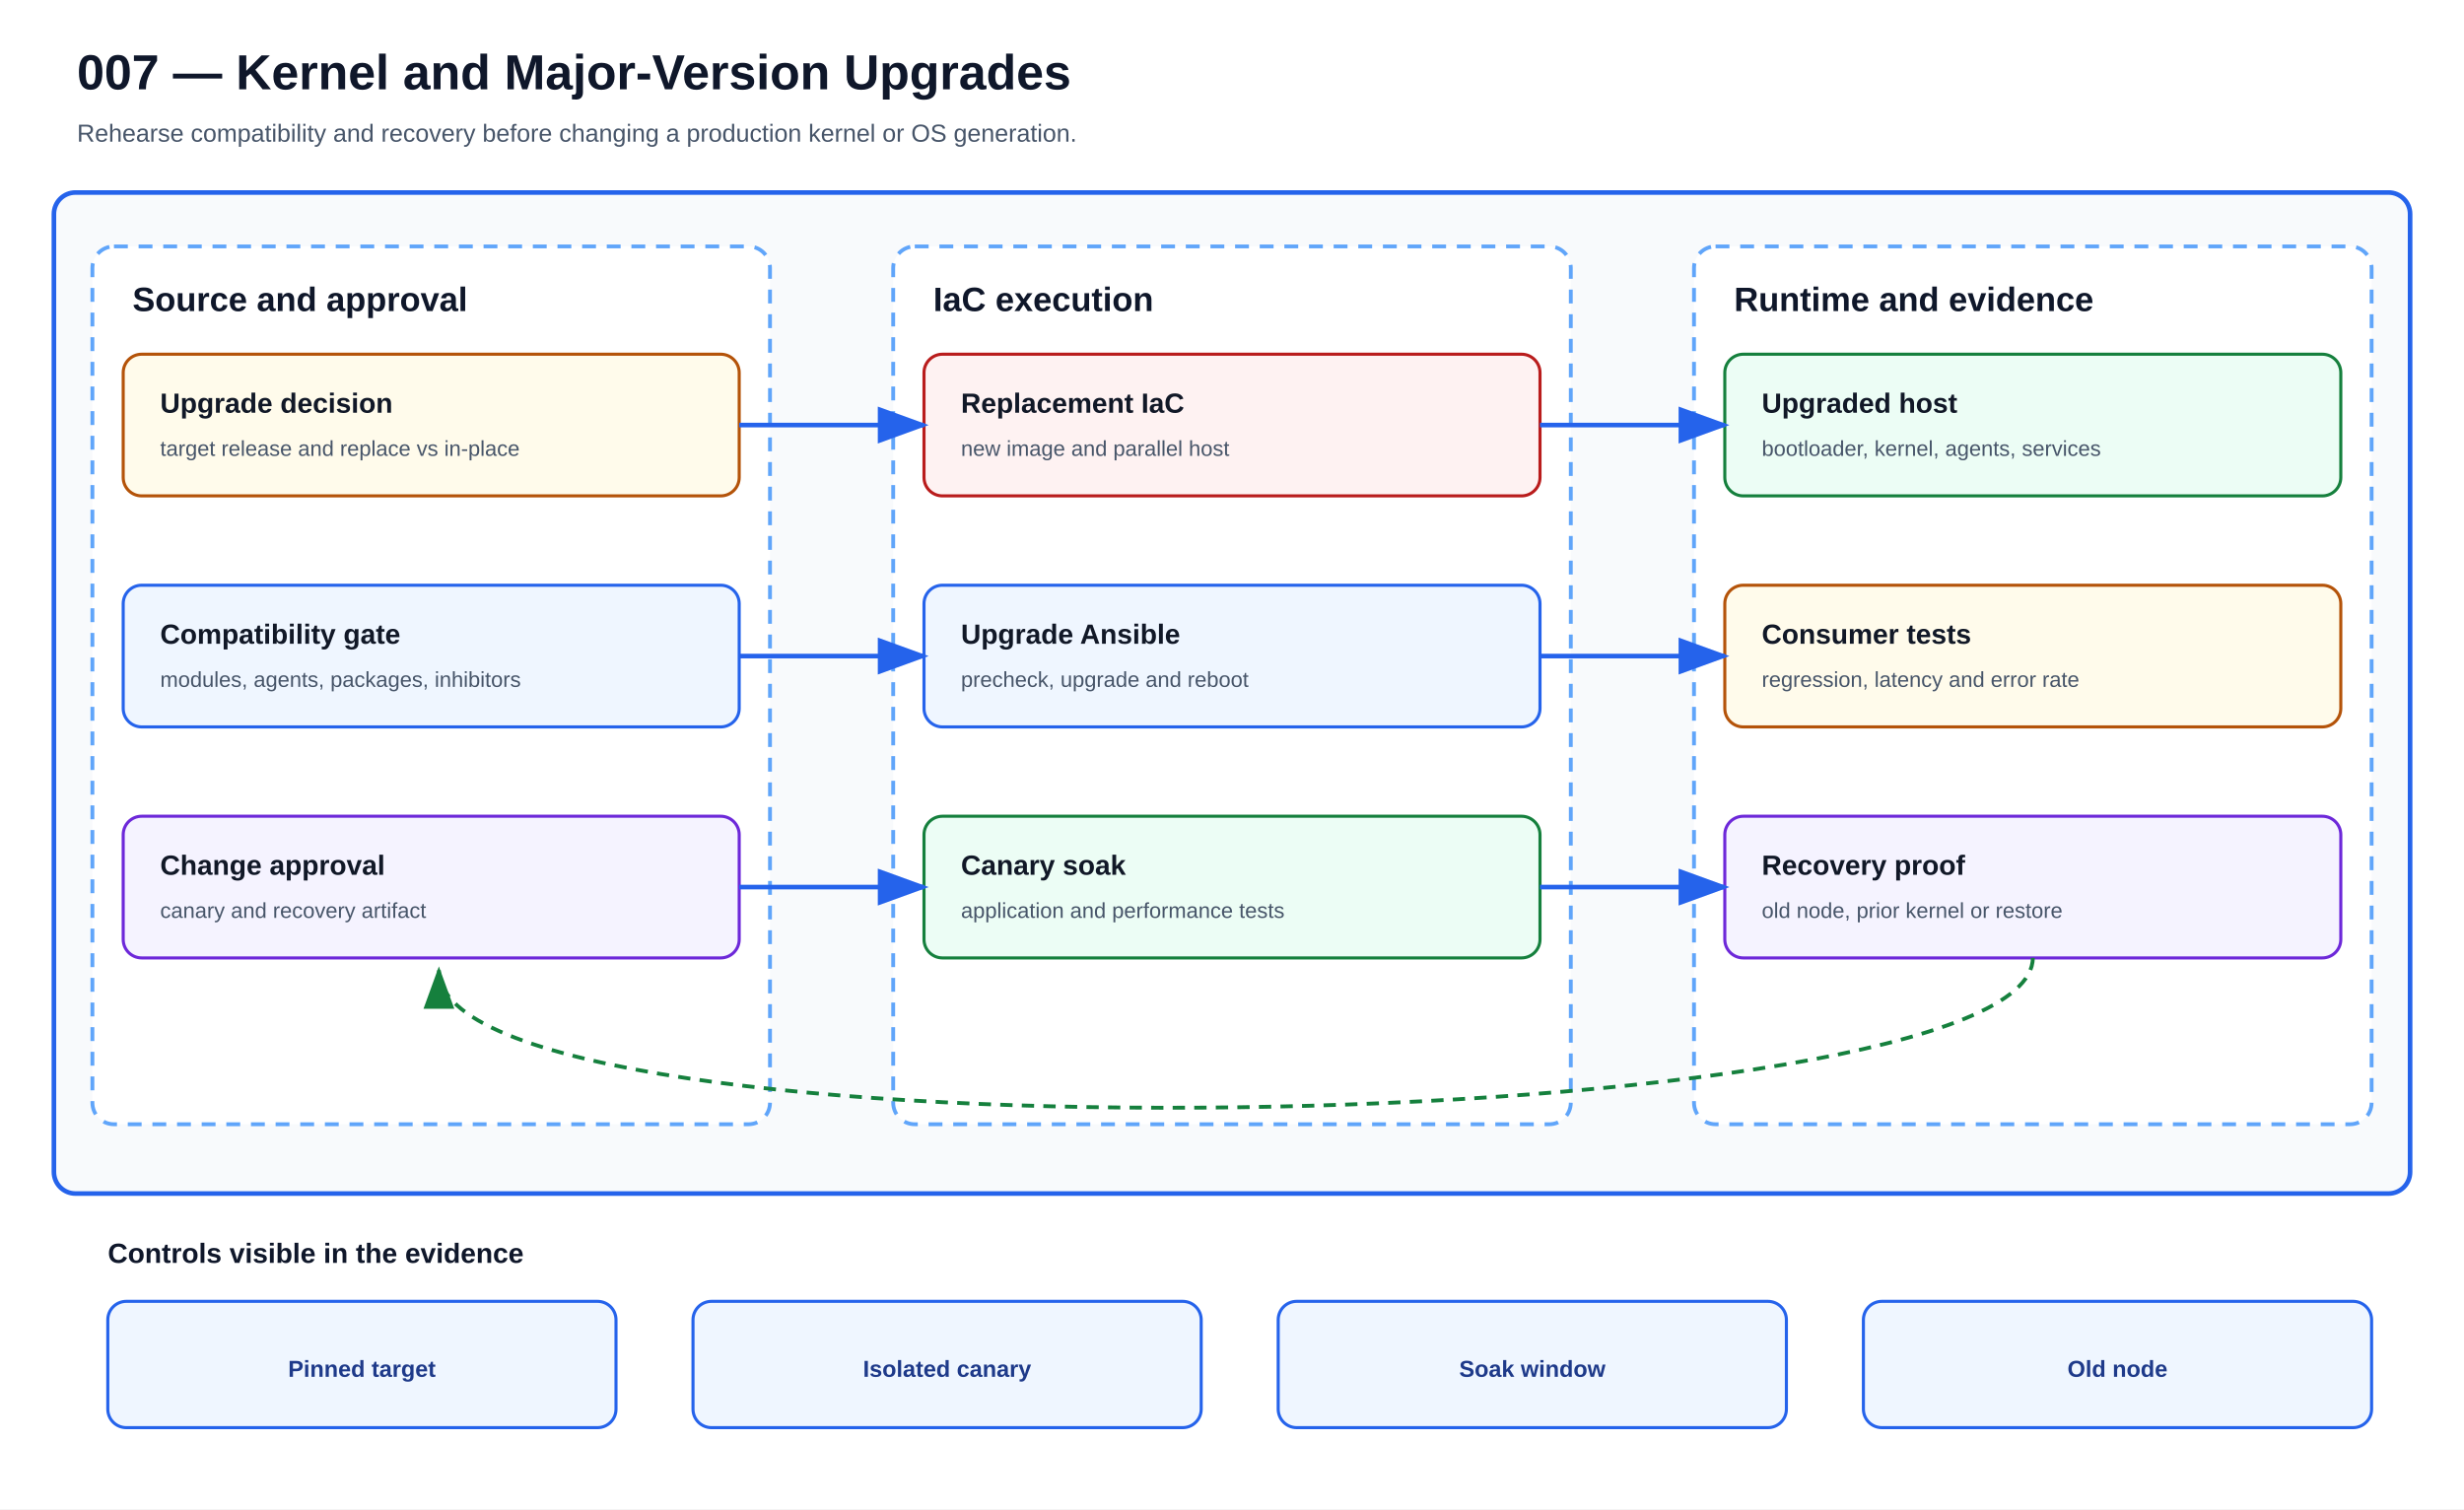
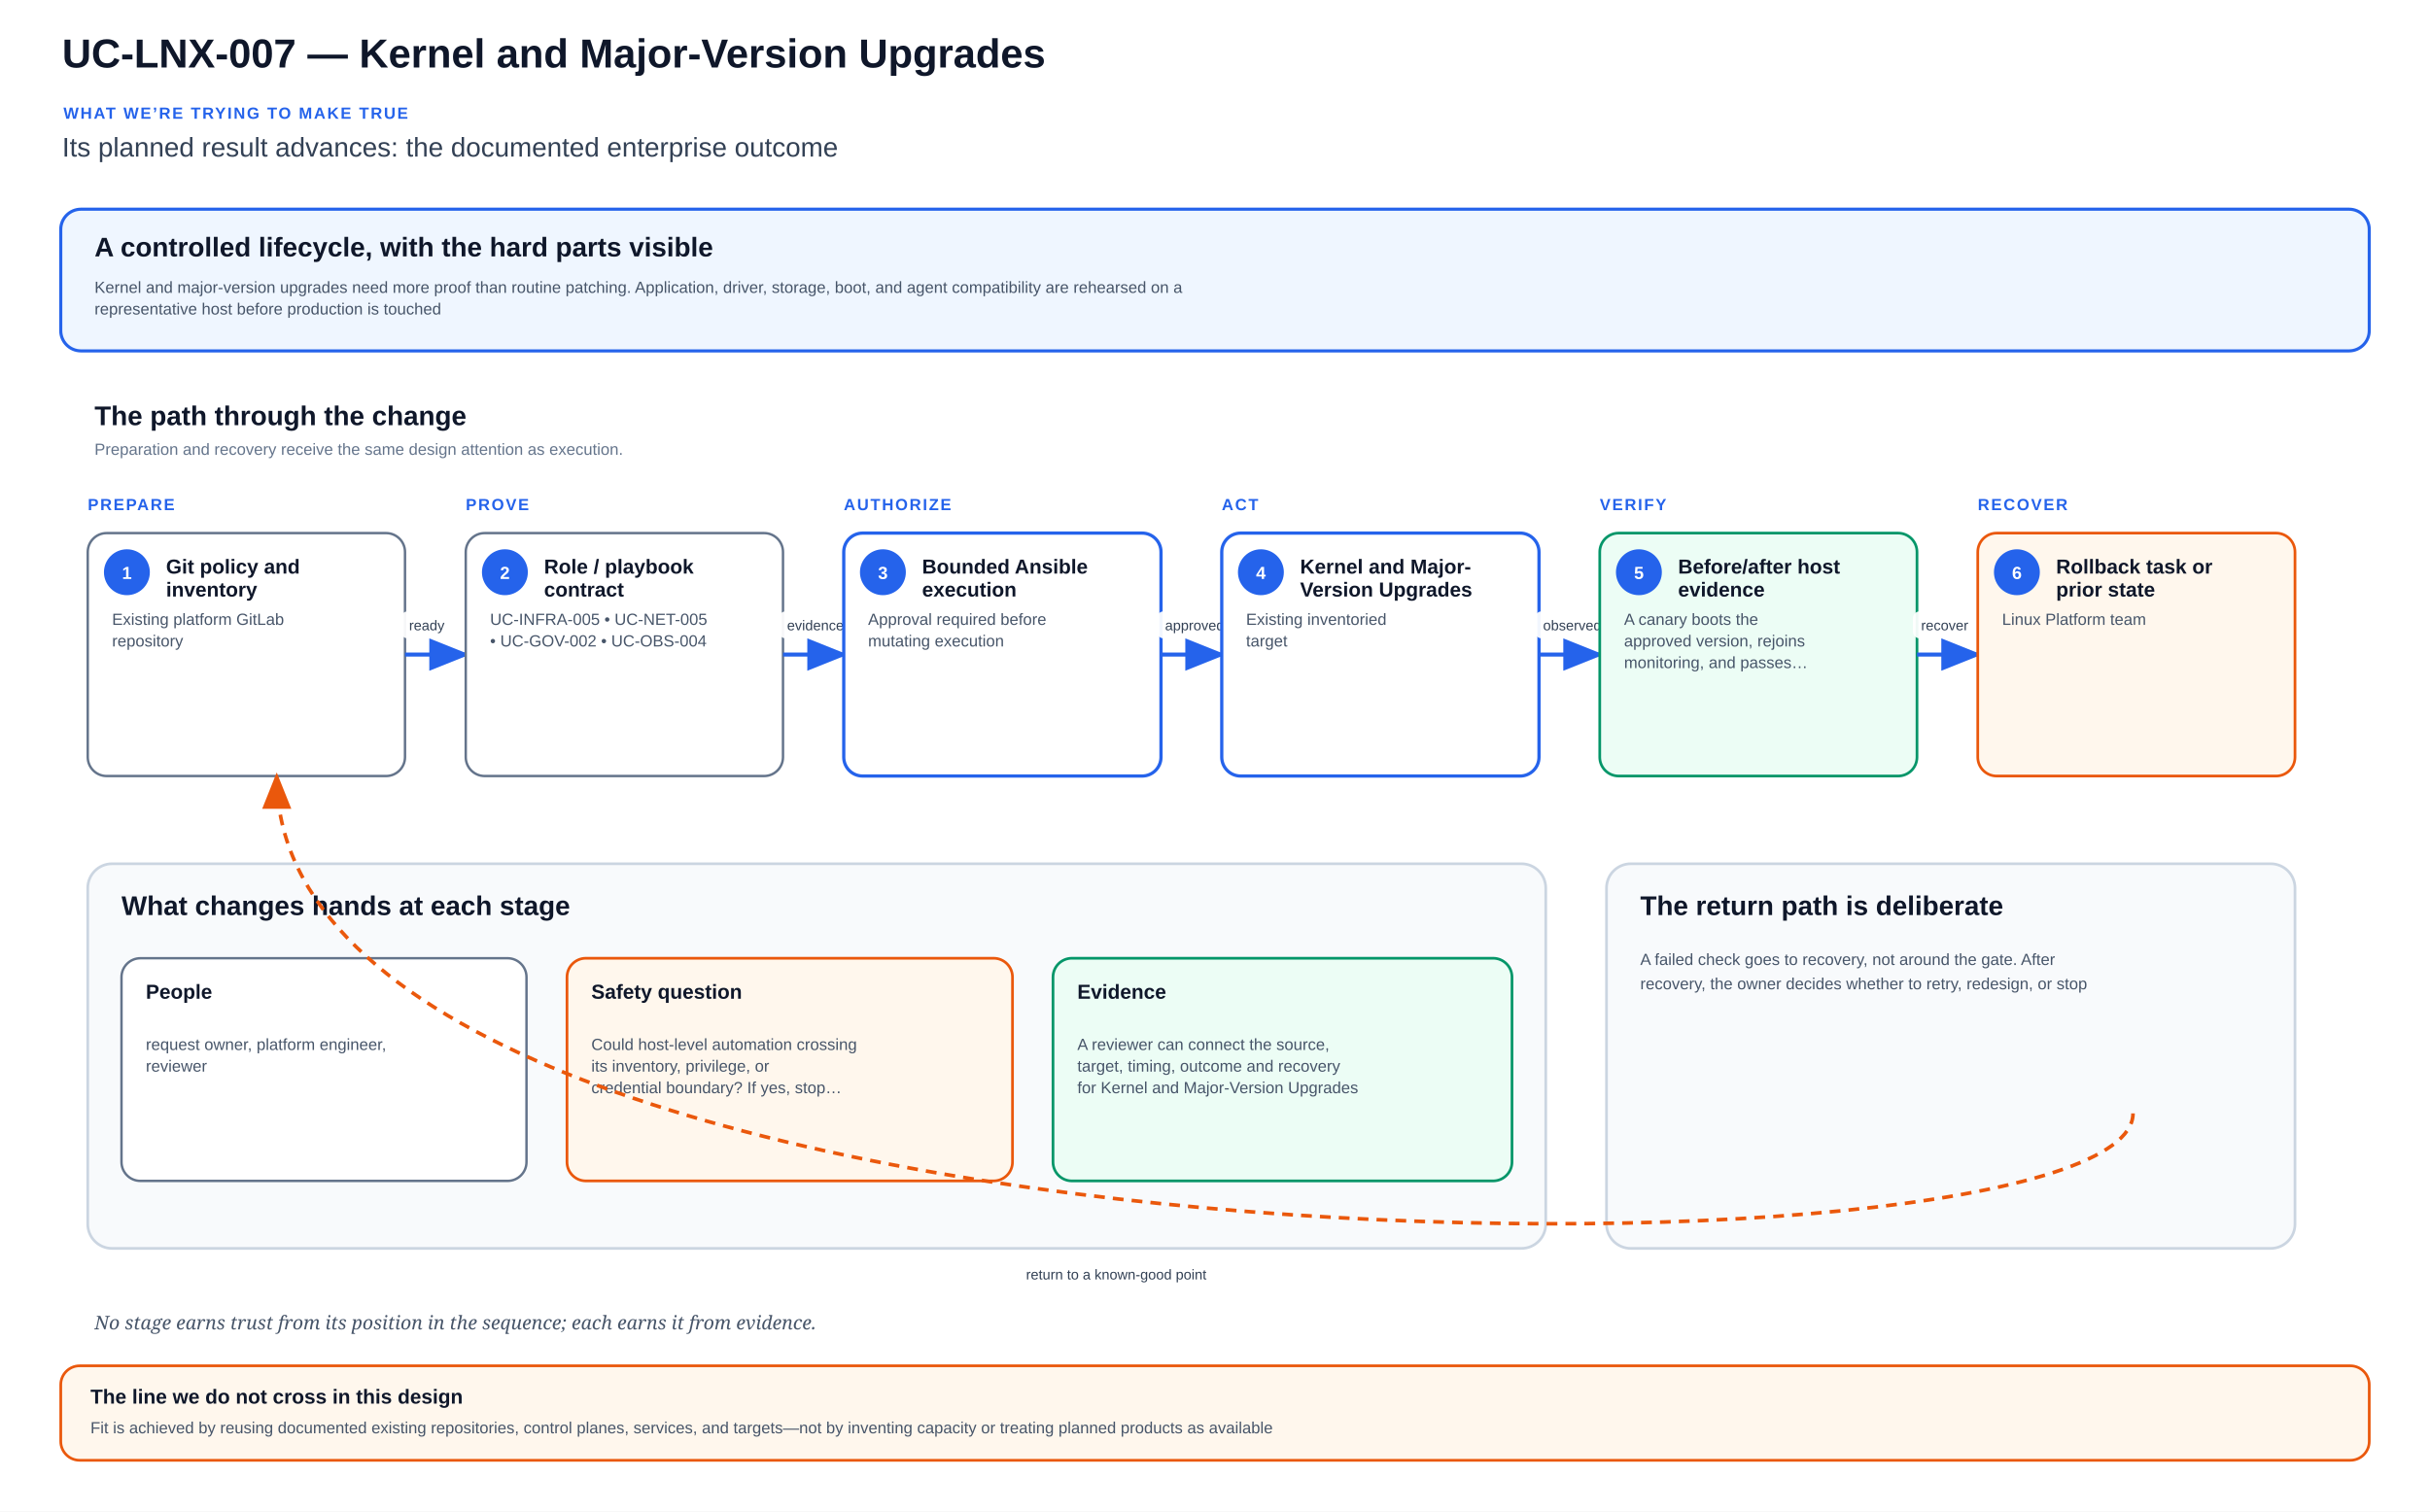
- <svg xmlns="http://www.w3.org/2000/svg" width="1600" height="980" viewBox="0 0 1600 980" role="img" aria-labelledby="title desc">
+ <svg xmlns="http://www.w3.org/2000/svg" width="1800" height="1120" viewBox="0 0 1800 1120" role="img" aria-labelledby="title desc" data-use-case="UC-LNX-007" data-archetype="lifecycle">
  <defs>
    <style>
- .bg{fill:#ffffff}.frame{fill:#f8fafc;stroke:#2563eb;stroke-width:3}.zone{fill:#ffffff;stroke:#60a5fa;stroke-width:2.5;stroke-dasharray:9 7}.title{font:700 32px Arial,sans-serif;fill:#0f172a}.subtitle{font:16px Arial,sans-serif;fill:#475569}.zoneTitle{font:700 22px Arial,sans-serif;fill:#0f172a}.boxTitle{font:700 18px Arial,sans-serif;fill:#111827}.boxSub{font:14px Arial,sans-serif;fill:#475569}.amber{fill:#fffbeb;stroke:#b45309;stroke-width:2}.blue{fill:#eff6ff;stroke:#2563eb;stroke-width:2}.purple{fill:#f5f3ff;stroke:#6d28d9;stroke-width:2}.red{fill:#fef2f2;stroke:#b91c1c;stroke-width:2}.green{fill:#ecfdf5;stroke:#15803d;stroke-width:2}.flow{stroke:#2563eb;stroke-width:3;fill:none;marker-end:url(#arrow)}.feedback{stroke:#15803d;stroke-width:2.5;stroke-dasharray:8 6;fill:none;marker-end:url(#greenArrow)}.controlTitle{font:700 18px Arial,sans-serif;fill:#0f172a}.control{font:700 15px Arial,sans-serif;fill:#1e3a8a}
+ .bg{fill:#fff}.panel{fill:#f8fafc;stroke:#cbd5e1;stroke-width:2}.accentPanel{fill:#eff6ff;stroke:#2563eb;stroke-width:2.3}.card{fill:#fff;stroke:#64748b;stroke-width:1.8}.accentCard{fill:#fff;stroke:#2563eb;stroke-width:2.4}.goodCard{fill:#ecfdf5;stroke:#059669;stroke-width:2}.warnCard{fill:#fff7ed;stroke:#ea580c;stroke-width:2}.darkCard{fill:#0f172a;stroke:#0f172a;stroke-width:2}.mainTitle{font:700 30px Arial,sans-serif;fill:#0f172a}.kicker{font:700 12px Arial,sans-serif;fill:#2563eb;letter-spacing:1.2px}.quote{font:20px Arial,sans-serif;fill:#334155}.section{font:700 20px Arial,sans-serif;fill:#0f172a}.sectionSub{font:12px Arial,sans-serif;fill:#64748b}.cardTitle{font:700 15px Arial,sans-serif;fill:#0f172a}.body{font:12px Arial,sans-serif;fill:#475569}.inverseTitle{font:700 15px Arial,sans-serif;fill:#fff}.inverseBody{font:12px Arial,sans-serif;fill:#e2e8f0}.badge{fill:#2563eb}.badgeText{font:700 13px Arial,sans-serif;fill:#fff}.arrow{stroke:#2563eb;stroke-width:3;fill:none;marker-end:url(#arrow)}.thinArrow{stroke:#64748b;stroke-width:2;fill:none;marker-end:url(#grayArrow)}.feedback{stroke:#ea580c;stroke-width:2.7;stroke-dasharray:8 6;fill:none;marker-end:url(#orangeArrow)}.label{fill:#fff;opacity:.94}.edgeText{font:10.5px Arial,sans-serif;fill:#334155}.lane{fill:none;stroke:#94a3b8;stroke-width:1.8;stroke-dasharray:7 6}.decision{fill:#fff;stroke:#2563eb;stroke-width:2.5}.small{font:11px Arial,sans-serif;fill:#64748b}.note{font:italic 14px Georgia,serif;fill:#475569}.hub{fill:#2563eb;stroke:#2563eb;stroke-width:2}.hubTitle{font:700 18px Arial,sans-serif;fill:#fff}.hubBody{font:12px Arial,sans-serif;fill:#fff}.zone{fill:#eff6ff;stroke:#2563eb;stroke-width:2}.nodeCircle{fill:#fff;stroke:#2563eb;stroke-width:2.3}.nodeTitle{font:700 13px Arial,sans-serif;fill:#0f172a}.nodeBody{font:11px Arial,sans-serif;fill:#475569}
</style>
-     <marker id="arrow" markerWidth="12" markerHeight="12" refX="10" refY="4" orient="auto">
-       <path d="M0,0 L0,8 L11,4 z" fill="#2563eb" />
+     <marker id="arrow" markerWidth="11" markerHeight="11" refX="9" refY="4" orient="auto">
+       <path d="M0 0L0 8L10 4z" fill="#2563eb" />
    </marker>
-     <marker id="greenArrow" markerWidth="12" markerHeight="12" refX="10" refY="4" orient="auto">
-       <path d="M0,0 L0,8 L11,4 z" fill="#15803d" />
+     <marker id="grayArrow" markerWidth="11" markerHeight="11" refX="9" refY="4" orient="auto">
+       <path d="M0 0L0 8L10 4z" fill="#64748b" />
+     </marker>
+     <marker id="orangeArrow" markerWidth="11" markerHeight="11" refX="9" refY="4" orient="auto">
+       <path d="M0 0L0 8L10 4z" fill="#ea580c" />
    </marker>
  </defs>
-   <rect class="bg" width="1600" height="980" />
-   <text class="title" x="50" y="58">007 — Kernel and Major-Version Upgrades</text>
-   <text class="subtitle" x="50" y="92">Rehearse compatibility and recovery before changing a production kernel or OS generation.</text>
-   <rect class="frame" x="35" y="125" width="1530" height="650" rx="14" />
-   <rect class="zone" x="60" y="160" width="440" height="570" rx="14" />
-   <rect class="zone" x="580" y="160" width="440" height="570" rx="14" />
-   <rect class="zone" x="1100" y="160" width="440" height="570" rx="14" />
-   <text class="zoneTitle" x="86" y="202">Source and approval</text>
-   <text class="zoneTitle" x="606" y="202">IaC execution</text>
-   <text class="zoneTitle" x="1126" y="202">Runtime and evidence</text>
-   <rect class="amber" x="80" y="230" width="400" height="92" rx="12" />
-   <text class="boxTitle" x="104" y="268">Upgrade decision</text>
-   <text class="boxSub" x="104" y="296">target release and replace vs in-place</text>
-   <rect class="blue" x="80" y="380" width="400" height="92" rx="12" />
-   <text class="boxTitle" x="104" y="418">Compatibility gate</text>
-   <text class="boxSub" x="104" y="446">modules, agents, packages, inhibitors</text>
-   <rect class="purple" x="80" y="530" width="400" height="92" rx="12" />
-   <text class="boxTitle" x="104" y="568">Change approval</text>
-   <text class="boxSub" x="104" y="596">canary and recovery artifact</text>
-   <rect class="red" x="600" y="230" width="400" height="92" rx="12" />
-   <text class="boxTitle" x="624" y="268">Replacement IaC</text>
-   <text class="boxSub" x="624" y="296">new image and parallel host</text>
-   <rect class="blue" x="600" y="380" width="400" height="92" rx="12" />
-   <text class="boxTitle" x="624" y="418">Upgrade Ansible</text>
-   <text class="boxSub" x="624" y="446">precheck, upgrade and reboot</text>
-   <rect class="green" x="600" y="530" width="400" height="92" rx="12" />
-   <text class="boxTitle" x="624" y="568">Canary soak</text>
-   <text class="boxSub" x="624" y="596">application and performance tests</text>
-   <rect class="green" x="1120" y="230" width="400" height="92" rx="12" />
-   <text class="boxTitle" x="1144" y="268">Upgraded host</text>
-   <text class="boxSub" x="1144" y="296">bootloader, kernel, agents, services</text>
-   <rect class="amber" x="1120" y="380" width="400" height="92" rx="12" />
-   <text class="boxTitle" x="1144" y="418">Consumer tests</text>
-   <text class="boxSub" x="1144" y="446">regression, latency and error rate</text>
-   <rect class="purple" x="1120" y="530" width="400" height="92" rx="12" />
-   <text class="boxTitle" x="1144" y="568">Recovery proof</text>
-   <text class="boxSub" x="1144" y="596">old node, prior kernel or restore</text>
-   <path class="flow" d="M480 276 L600 276" />
-   <path class="flow" d="M480 426 L600 426" />
-   <path class="flow" d="M480 576 L600 576" />
-   <path class="flow" d="M1000 276 L1120 276" />
-   <path class="flow" d="M1000 426 L1120 426" />
-   <path class="flow" d="M1000 576 L1120 576" />
-   <path class="feedback" d="M1320 622 C1320 740 285 760 285 630" />
-   <text class="controlTitle" x="70" y="820">Controls visible in the evidence</text>
-   <rect class="blue" x="70" y="845" width="330" height="82" rx="12" />
-   <text class="control" x="235" y="894" text-anchor="middle">Pinned target</text>
-   <rect class="blue" x="450" y="845" width="330" height="82" rx="12" />
-   <text class="control" x="615" y="894" text-anchor="middle">Isolated canary</text>
-   <rect class="blue" x="830" y="845" width="330" height="82" rx="12" />
-   <text class="control" x="995" y="894" text-anchor="middle">Soak window</text>
-   <rect class="blue" x="1210" y="845" width="330" height="82" rx="12" />
-   <text class="control" x="1375" y="894" text-anchor="middle">Old node</text>
+   <rect class="bg" width="1800" height="1120" />
+   <text class="mainTitle" x="46" y="50">
+     <tspan x="46" dy="0">UC-LNX-007 — Kernel and Major-Version Upgrades</tspan>
+   </text>
+   <text class="kicker" x="47" y="88">WHAT WE’RE TRYING TO MAKE TRUE</text>
+   <text class="quote" x="46" y="116" text-anchor="start">
+     <tspan x="46" dy="0">Its planned result advances: the documented enterprise outcome</tspan>
+   </text>
+   <rect class="accentPanel" x="45" y="155" width="1710" height="105" rx="15" />
+   <text class="section" x="70" y="190">A controlled lifecycle, with the hard parts visible</text>
+   <text class="body" x="70" y="217" text-anchor="start">
+     <tspan x="70" dy="0">Kernel and major-version upgrades need more proof than routine patching. Application, driver, storage, boot, and agent compatibility are rehearsed on a</tspan>
+     <tspan x="70" dy="16">representative host before production is touched</tspan>
+   </text>
+   <text class="section" x="70" y="315">The path through the change</text>
+   <text class="sectionSub" x="70" y="337">Preparation and recovery receive the same design attention as execution.</text>
+   <text class="kicker" x="65" y="378">PREPARE</text>
+   <rect class="card" x="65" y="395" width="235" height="180" rx="14" />
+   <circle class="badge" cx="94" cy="424" r="17" />
+   <text class="badgeText" x="94" y="429" text-anchor="middle">1</text>
+   <text class="cardTitle" x="123" y="425" text-anchor="start">
+     <tspan x="123" dy="0">Git policy and</tspan>
+     <tspan x="123" dy="17">inventory</tspan>
+   </text>
+   <text class="body" x="83" y="463" text-anchor="start">
+     <tspan x="83" dy="0">Existing platform GitLab</tspan>
+     <tspan x="83" dy="16">repository</tspan>
+   </text>
+   <path class="arrow" d="M300 485 L345 485" />
+   <rect class="label" x="297" y="453" width="52" height="20" rx="5" />
+   <text class="edgeText" x="303" y="467">ready</text>
+   <text class="kicker" x="345" y="378">PROVE</text>
+   <rect class="card" x="345" y="395" width="235" height="180" rx="14" />
+   <circle class="badge" cx="374" cy="424" r="17" />
+   <text class="badgeText" x="374" y="429" text-anchor="middle">2</text>
+   <text class="cardTitle" x="403" y="425" text-anchor="start">
+     <tspan x="403" dy="0">Role / playbook</tspan>
+     <tspan x="403" dy="17">contract</tspan>
+   </text>
+   <text class="body" x="363" y="463" text-anchor="start">
+     <tspan x="363" dy="0">UC-INFRA-005 • UC-NET-005</tspan>
+     <tspan x="363" dy="16">• UC-GOV-002 • UC-OBS-004</tspan>
+   </text>
+   <path class="arrow" d="M580 485 L625 485" />
+   <rect class="label" x="577" y="453" width="60" height="20" rx="5" />
+   <text class="edgeText" x="583" y="467">evidence</text>
+   <text class="kicker" x="625" y="378">AUTHORIZE</text>
+   <rect class="accentCard" x="625" y="395" width="235" height="180" rx="14" />
+   <circle class="badge" cx="654" cy="424" r="17" />
+   <text class="badgeText" x="654" y="429" text-anchor="middle">3</text>
+   <text class="cardTitle" x="683" y="425" text-anchor="start">
+     <tspan x="683" dy="0">Bounded Ansible</tspan>
+     <tspan x="683" dy="17">execution</tspan>
+   </text>
+   <text class="body" x="643" y="463" text-anchor="start">
+     <tspan x="643" dy="0">Approval required before</tspan>
+     <tspan x="643" dy="16">mutating execution</tspan>
+   </text>
+   <path class="arrow" d="M860 485 L905 485" />
+   <rect class="label" x="857" y="453" width="60" height="20" rx="5" />
+   <text class="edgeText" x="863" y="467">approved</text>
+   <text class="kicker" x="905" y="378">ACT</text>
+   <rect class="accentCard" x="905" y="395" width="235" height="180" rx="14" />
+   <circle class="badge" cx="934" cy="424" r="17" />
+   <text class="badgeText" x="934" y="429" text-anchor="middle">4</text>
+   <text class="cardTitle" x="963" y="425" text-anchor="start">
+     <tspan x="963" dy="0">Kernel and Major-</tspan>
+     <tspan x="963" dy="17">Version Upgrades</tspan>
+   </text>
+   <text class="body" x="923" y="463" text-anchor="start">
+     <tspan x="923" dy="0">Existing inventoried</tspan>
+     <tspan x="923" dy="16">target</tspan>
+   </text>
+   <path class="arrow" d="M1140 485 L1185 485" />
+   <rect class="label" x="1137" y="453" width="60" height="20" rx="5" />
+   <text class="edgeText" x="1143" y="467">observed</text>
+   <text class="kicker" x="1185" y="378">VERIFY</text>
+   <rect class="goodCard" x="1185" y="395" width="235" height="180" rx="14" />
+   <circle class="badge" cx="1214" cy="424" r="17" />
+   <text class="badgeText" x="1214" y="429" text-anchor="middle">5</text>
+   <text class="cardTitle" x="1243" y="425" text-anchor="start">
+     <tspan x="1243" dy="0">Before/after host</tspan>
+     <tspan x="1243" dy="17">evidence</tspan>
+   </text>
+   <text class="body" x="1203" y="463" text-anchor="start">
+     <tspan x="1203" dy="0">A canary boots the</tspan>
+     <tspan x="1203" dy="16">approved version, rejoins</tspan>
+     <tspan x="1203" dy="16">monitoring, and passes…</tspan>
+   </text>
+   <path class="arrow" d="M1420 485 L1465 485" />
+   <rect class="label" x="1417" y="453" width="54" height="20" rx="5" />
+   <text class="edgeText" x="1423" y="467">recover</text>
+   <text class="kicker" x="1465" y="378">RECOVER</text>
+   <rect class="warnCard" x="1465" y="395" width="235" height="180" rx="14" />
+   <circle class="badge" cx="1494" cy="424" r="17" />
+   <text class="badgeText" x="1494" y="429" text-anchor="middle">6</text>
+   <text class="cardTitle" x="1523" y="425" text-anchor="start">
+     <tspan x="1523" dy="0">Rollback task or</tspan>
+     <tspan x="1523" dy="17">prior state</tspan>
+   </text>
+   <text class="body" x="1483" y="463" text-anchor="start">
+     <tspan x="1483" dy="0">Linux Platform team</tspan>
+   </text>
+   <rect class="panel" x="65" y="640" width="1080" height="285" rx="18" />
+   <text class="section" x="90" y="678">What changes hands at each stage</text>
+   <rect class="card" x="90" y="710" width="300" height="165" rx="14" />
+   <text class="cardTitle" x="108" y="740" text-anchor="start">
+     <tspan x="108" dy="0">People</tspan>
+   </text>
+   <text class="body" x="108" y="778" text-anchor="start">
+     <tspan x="108" dy="0">request owner, platform engineer,</tspan>
+     <tspan x="108" dy="16">reviewer</tspan>
+   </text>
+   <rect class="warnCard" x="420" y="710" width="330" height="165" rx="14" />
+   <text class="cardTitle" x="438" y="740" text-anchor="start">
+     <tspan x="438" dy="0">Safety question</tspan>
+   </text>
+   <text class="body" x="438" y="778" text-anchor="start">
+     <tspan x="438" dy="0">Could host-level automation crossing</tspan>
+     <tspan x="438" dy="16">its inventory, privilege, or</tspan>
+     <tspan x="438" dy="16">credential boundary? If yes, stop…</tspan>
+   </text>
+   <rect class="goodCard" x="780" y="710" width="340" height="165" rx="14" />
+   <text class="cardTitle" x="798" y="740" text-anchor="start">
+     <tspan x="798" dy="0">Evidence</tspan>
+   </text>
+   <text class="body" x="798" y="778" text-anchor="start">
+     <tspan x="798" dy="0">A reviewer can connect the source,</tspan>
+     <tspan x="798" dy="16">target, timing, outcome and recovery</tspan>
+     <tspan x="798" dy="16">for Kernel and Major-Version Upgrades</tspan>
+   </text>
+   <rect class="panel" x="1190" y="640" width="510" height="285" rx="18" />
+   <text class="section" x="1215" y="678">The return path is deliberate</text>
+   <text class="body" x="1215" y="715" text-anchor="start">
+     <tspan x="1215" dy="0">A failed check goes to recovery, not around the gate. After</tspan>
+     <tspan x="1215" dy="18">recovery, the owner decides whether to retry, redesign, or stop</tspan>
+   </text>
+   <path class="feedback" d="M1580 825 C1580 960 205 960 205 575" />
+   <rect class="label" x="754" y="934" width="180" height="20" rx="5" />
+   <text class="edgeText" x="760" y="948">return to a known-good point</text>
+   <text class="note" x="70" y="985">No stage earns trust from its position in the sequence; each earns it from evidence.</text>
+   <rect class="warnCard" x="45" y="1012" width="1710" height="70" rx="14" />
+   <text class="cardTitle" x="67" y="1040">The line we do not cross in this design</text>
+   <text class="body" x="67" y="1062" text-anchor="start">
+     <tspan x="67" dy="0">Fit is achieved by reusing documented existing repositories, control planes, services, and targets—not by inventing capacity or treating planned products as available</tspan>
+   </text>
</svg>
